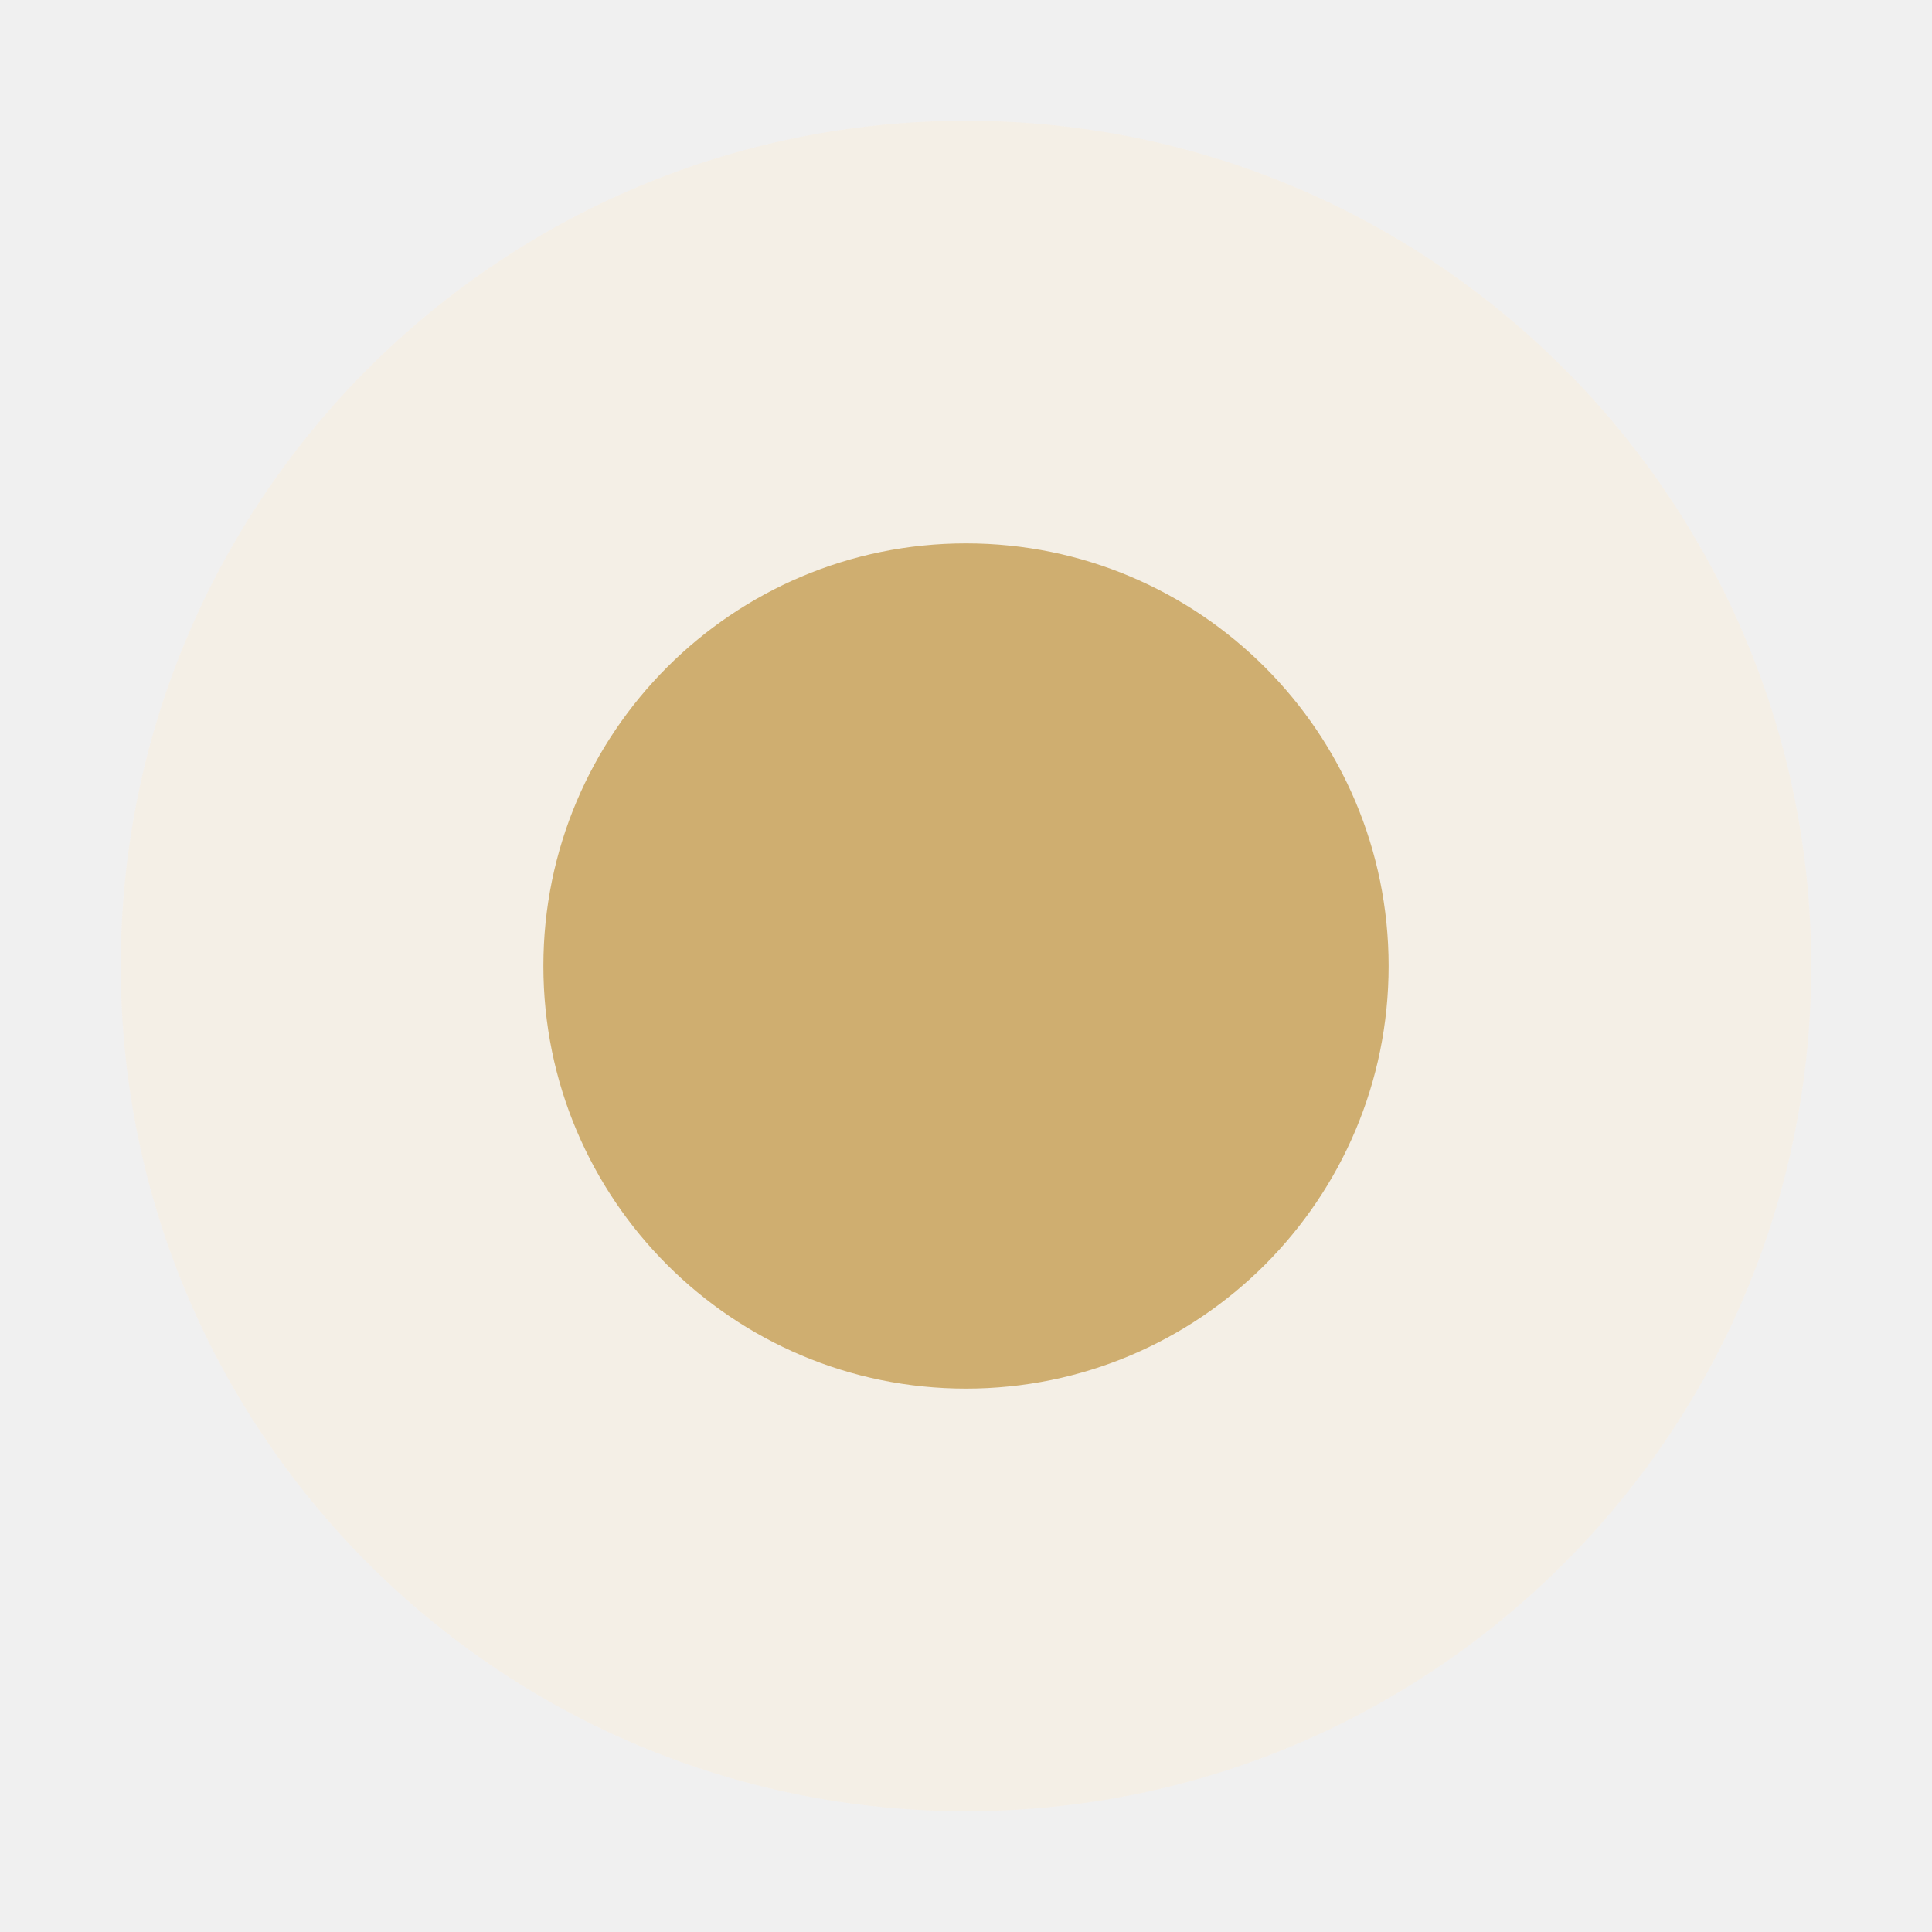
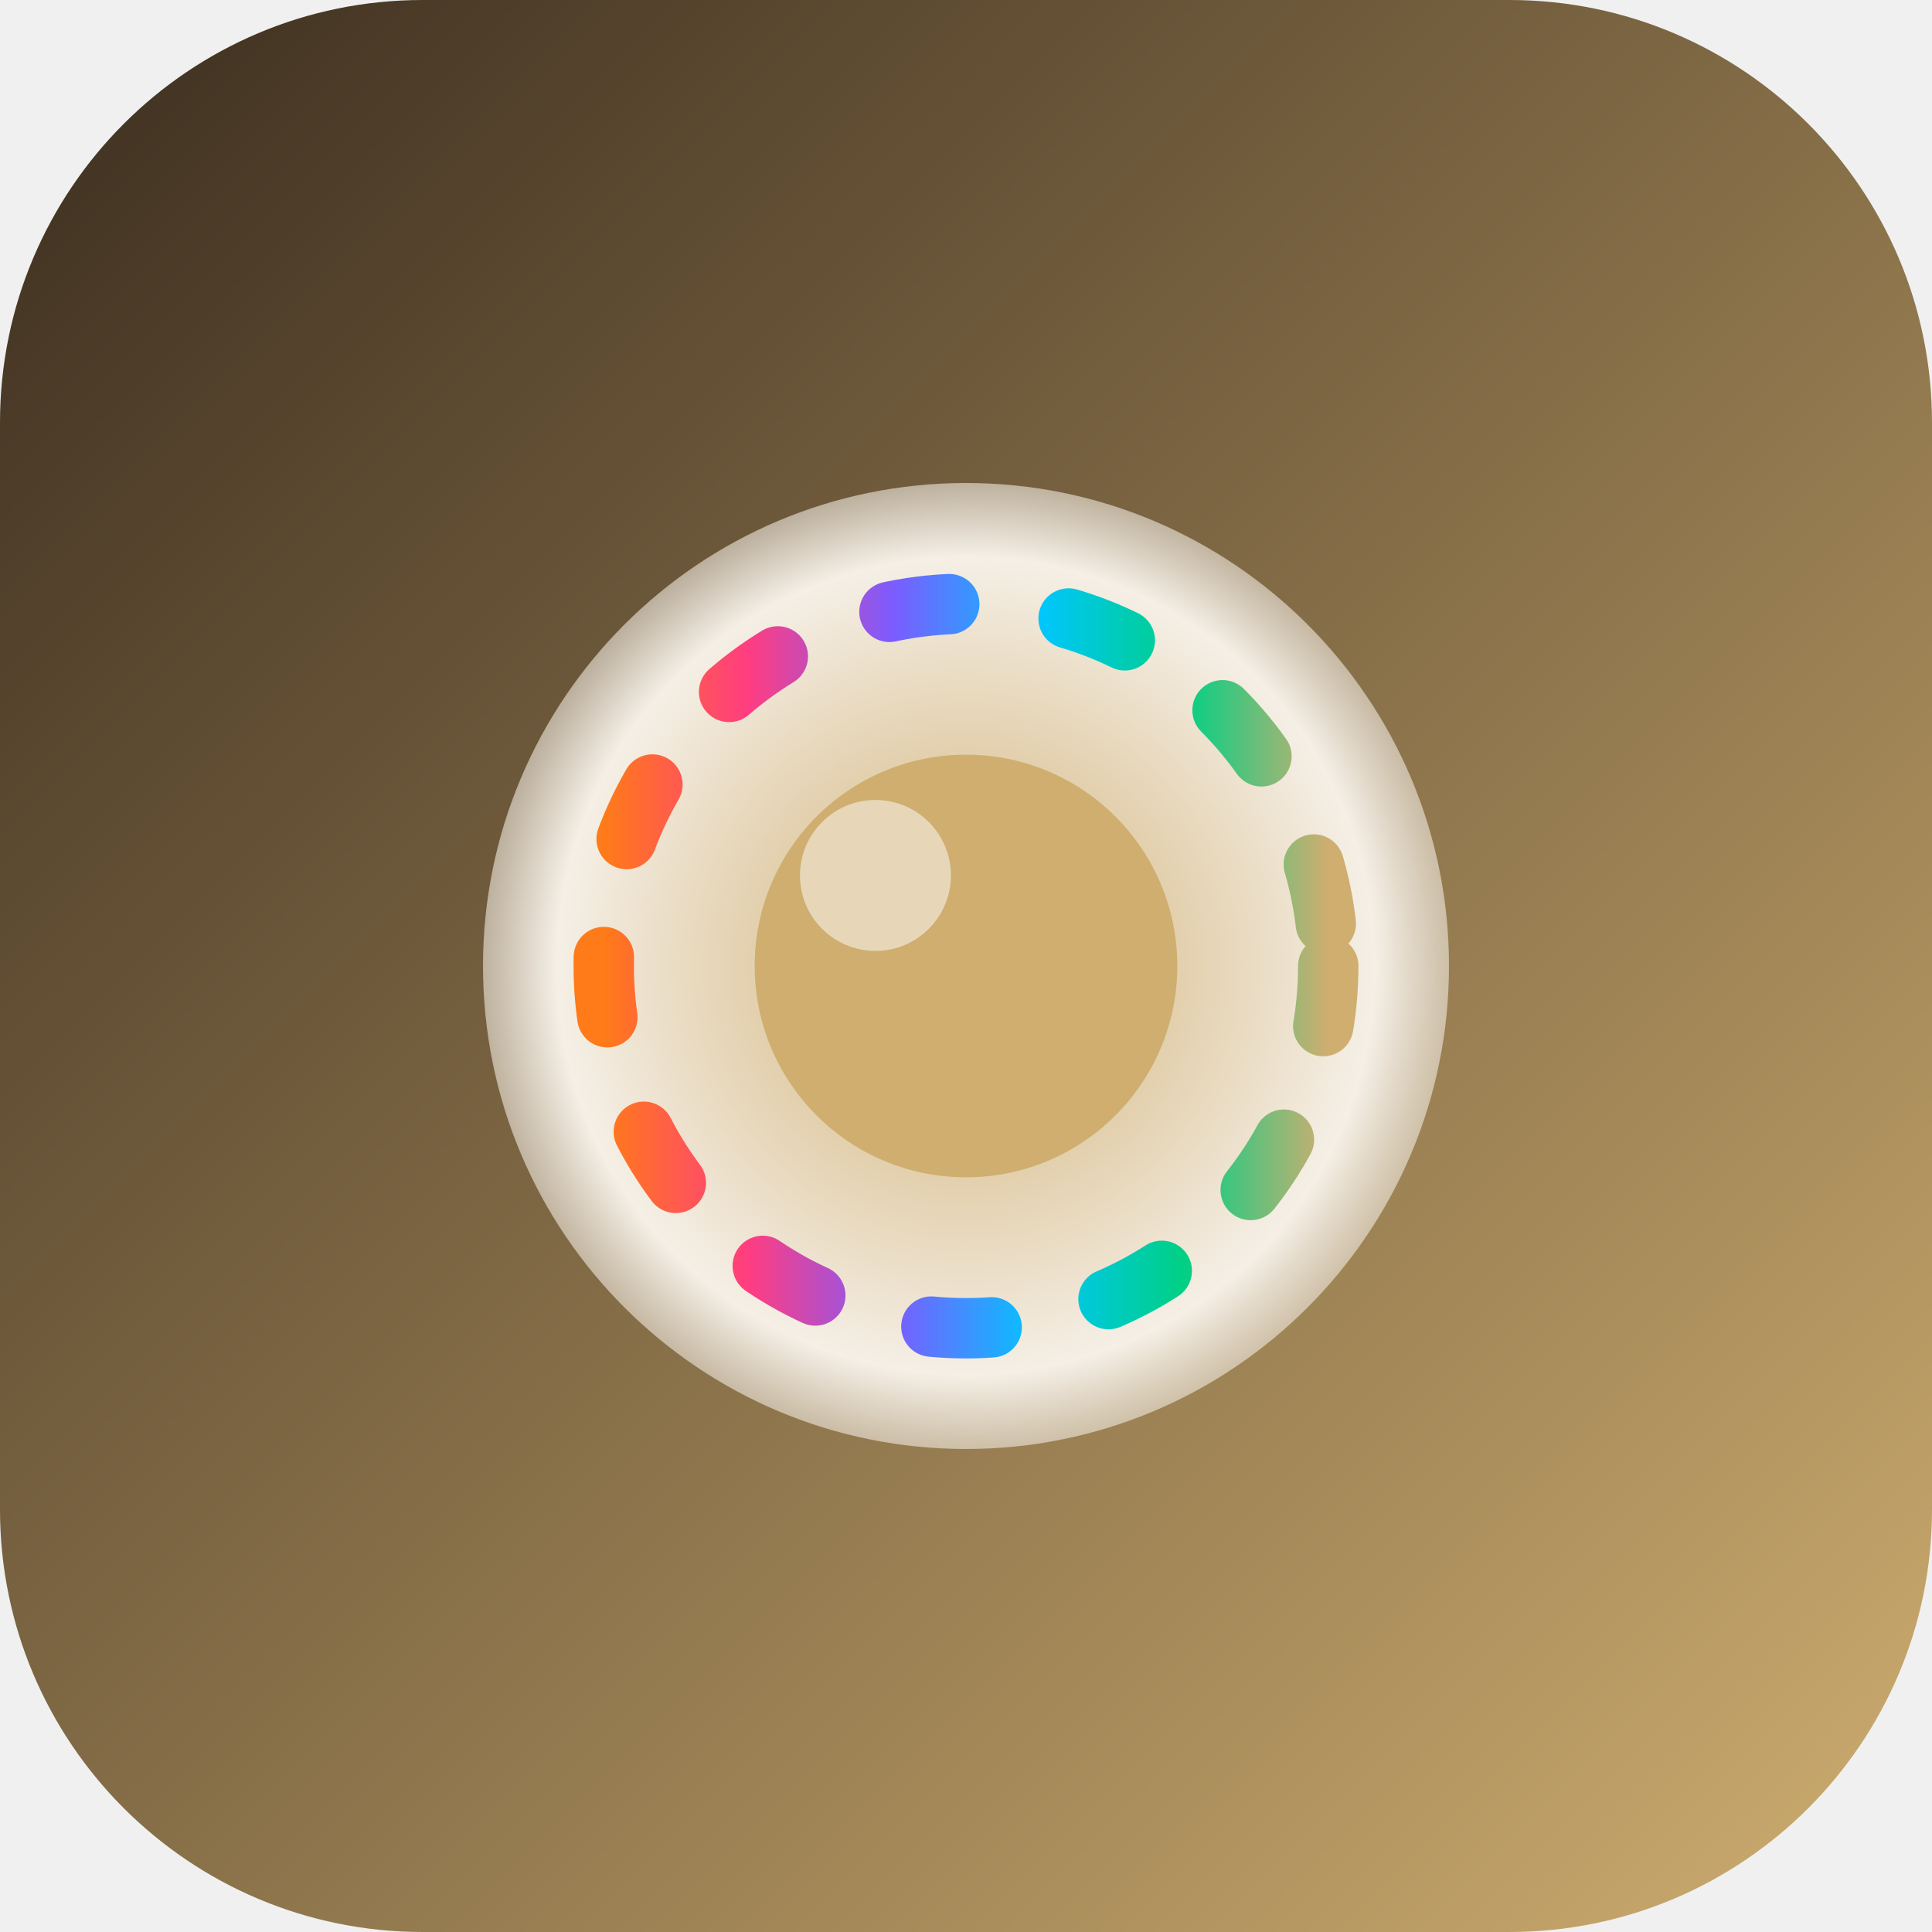
- <svg xmlns="http://www.w3.org/2000/svg" width="32" height="32" viewBox="0 0 32 32">
+ <svg xmlns="http://www.w3.org/2000/svg" viewBox="0 0 64 64">
  <defs>
-     <linearGradient id="paintAuraGrad" x1="0%" y1="0%" x2="100%" y2="0%">
-       <stop offset="0%" stop-color="#3A2C1E">
-         <animate attributeName="stop-color" values="#3A2C1E; #CFAE70; #F5EFE6; #3A2C1E" dur="6s" repeatCount="indefinite" />
-       </stop>
-       <stop offset="100%" stop-color="#CFAE70">
-         <animate attributeName="stop-color" values="#CFAE70; #F5EFE6; #3A2C1E; #CFAE70" dur="6s" repeatCount="indefinite" />
-       </stop>
+     <linearGradient id="favBg" x1="0%" y1="0%" x2="100%" y2="100%">
+       <stop offset="0%" stop-color="#3A2C1E" />
+       <stop offset="100%" stop-color="#CFAE70" />
+     </linearGradient>
+     <radialGradient id="auraPaint" cx="50%" cy="50%" r="60%">
+       <stop offset="0%" stop-color="#CFAE70" />
+       <stop offset="70%" stop-color="#F5EFE6" />
+       <stop offset="100%" stop-color="#F5EFE6" stop-opacity="0" />
+     </radialGradient>
+     <linearGradient id="rainbowStroke" x1="0%" y1="0%" x2="100%" y2="0%">
+       <stop offset="0%" stop-color="#ff7a18" />
+       <stop offset="20%" stop-color="#ff3d81" />
+       <stop offset="40%" stop-color="#7b5cff" />
+       <stop offset="60%" stop-color="#00c6ff" />
+       <stop offset="80%" stop-color="#00d084" />
+       <stop offset="100%" stop-color="#CFAE70" />
    </linearGradient>
  </defs>
-   <circle cx="16" cy="16" r="14" fill="#F5EFE6" opacity="0.95" />
-   <circle cx="16" cy="16" r="7" fill="#CFAE70" />
+   <rect width="64" height="64" rx="14" fill="url(#favBg)" />
+   <circle cx="32" cy="32" r="16" fill="url(#auraPaint)" />
+   <circle cx="32" cy="32" r="12" fill="none" stroke="url(#rainbowStroke)" stroke-width="2" stroke-dasharray="2 4" stroke-linecap="round" />
+   <circle cx="32" cy="32" r="7" fill="#CFAE70" />
+   <circle cx="29" cy="29" r="2.5" fill="#ffffff" opacity="0.5" />
</svg>
